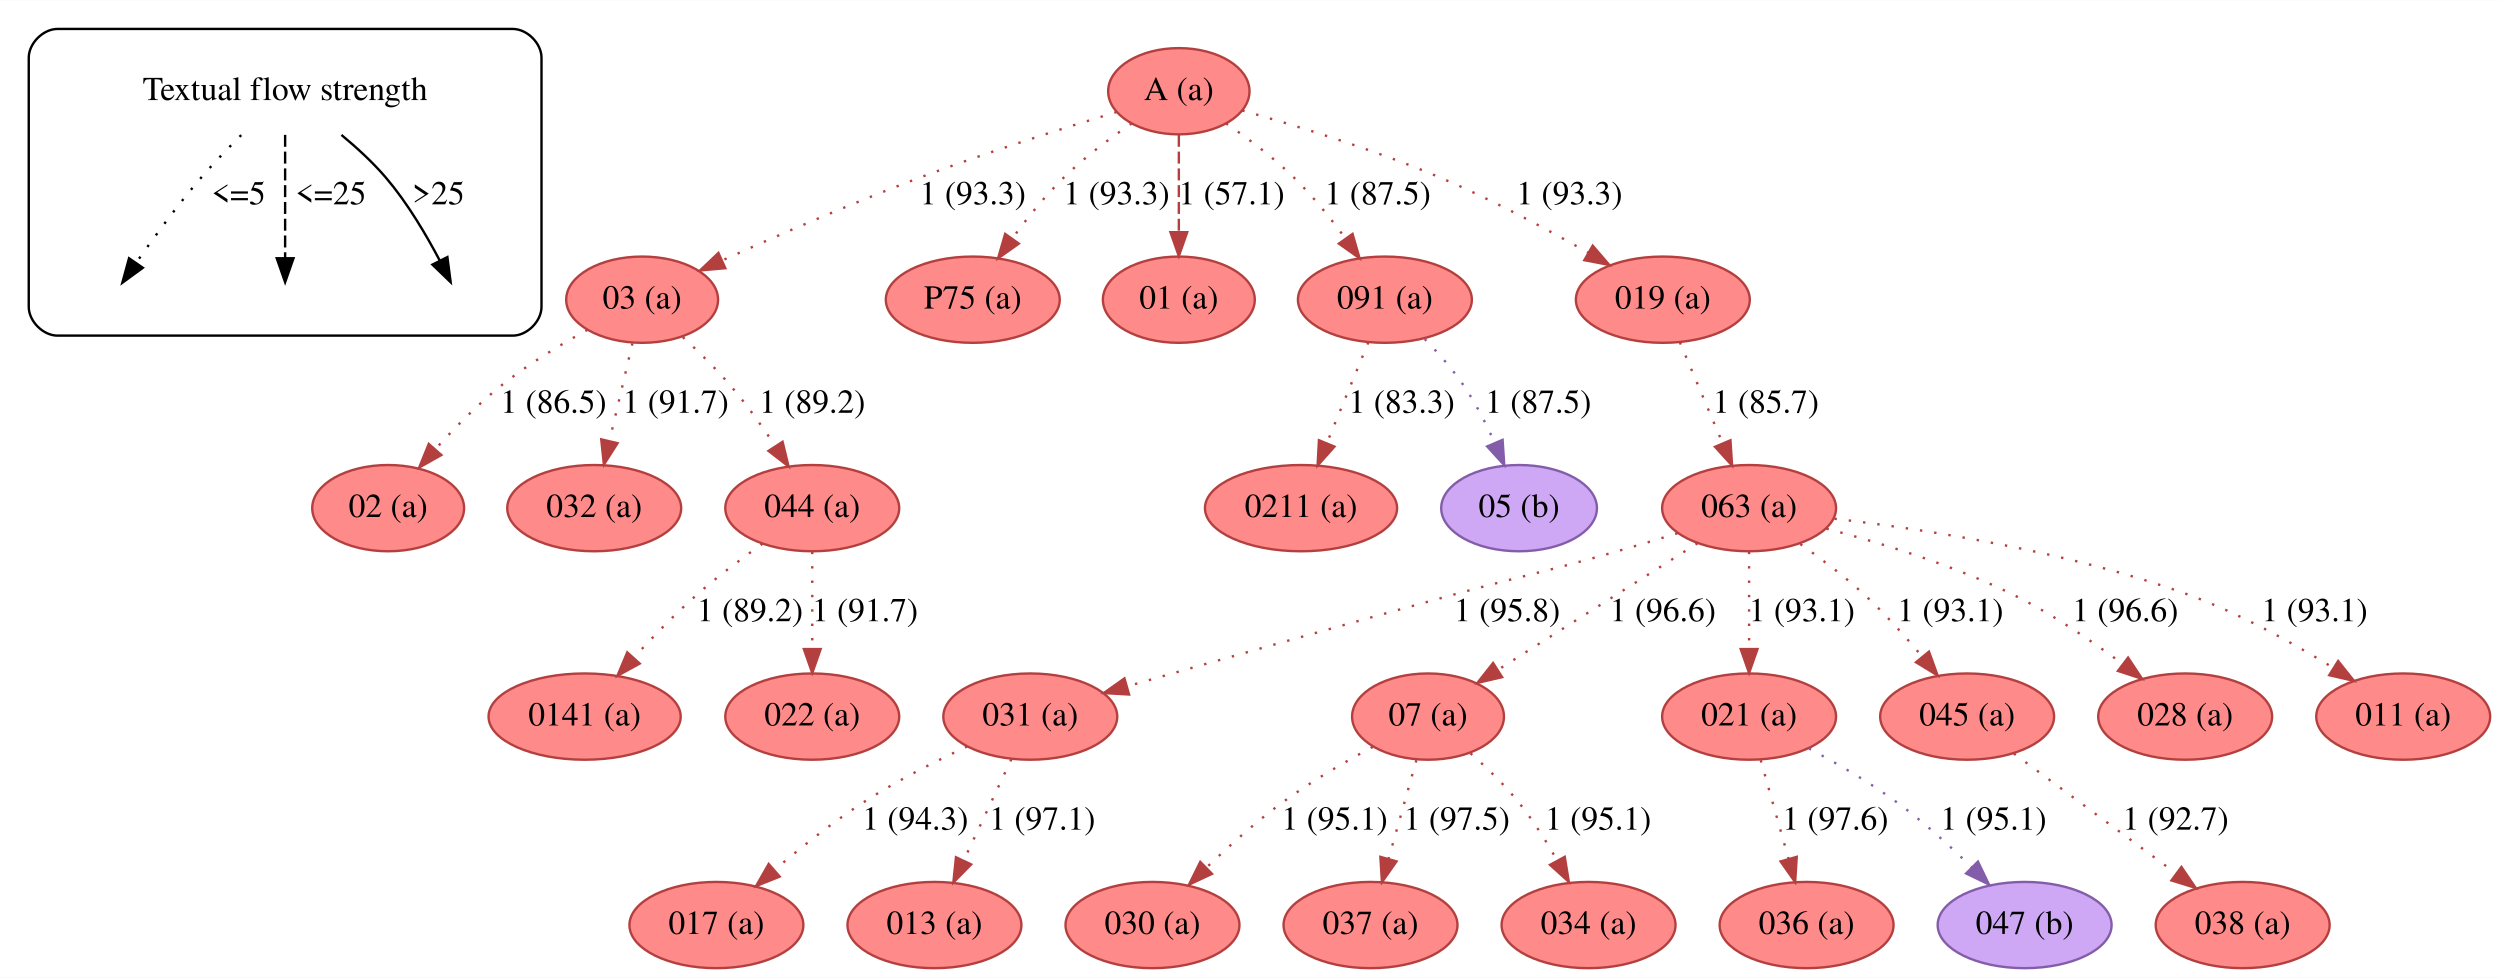
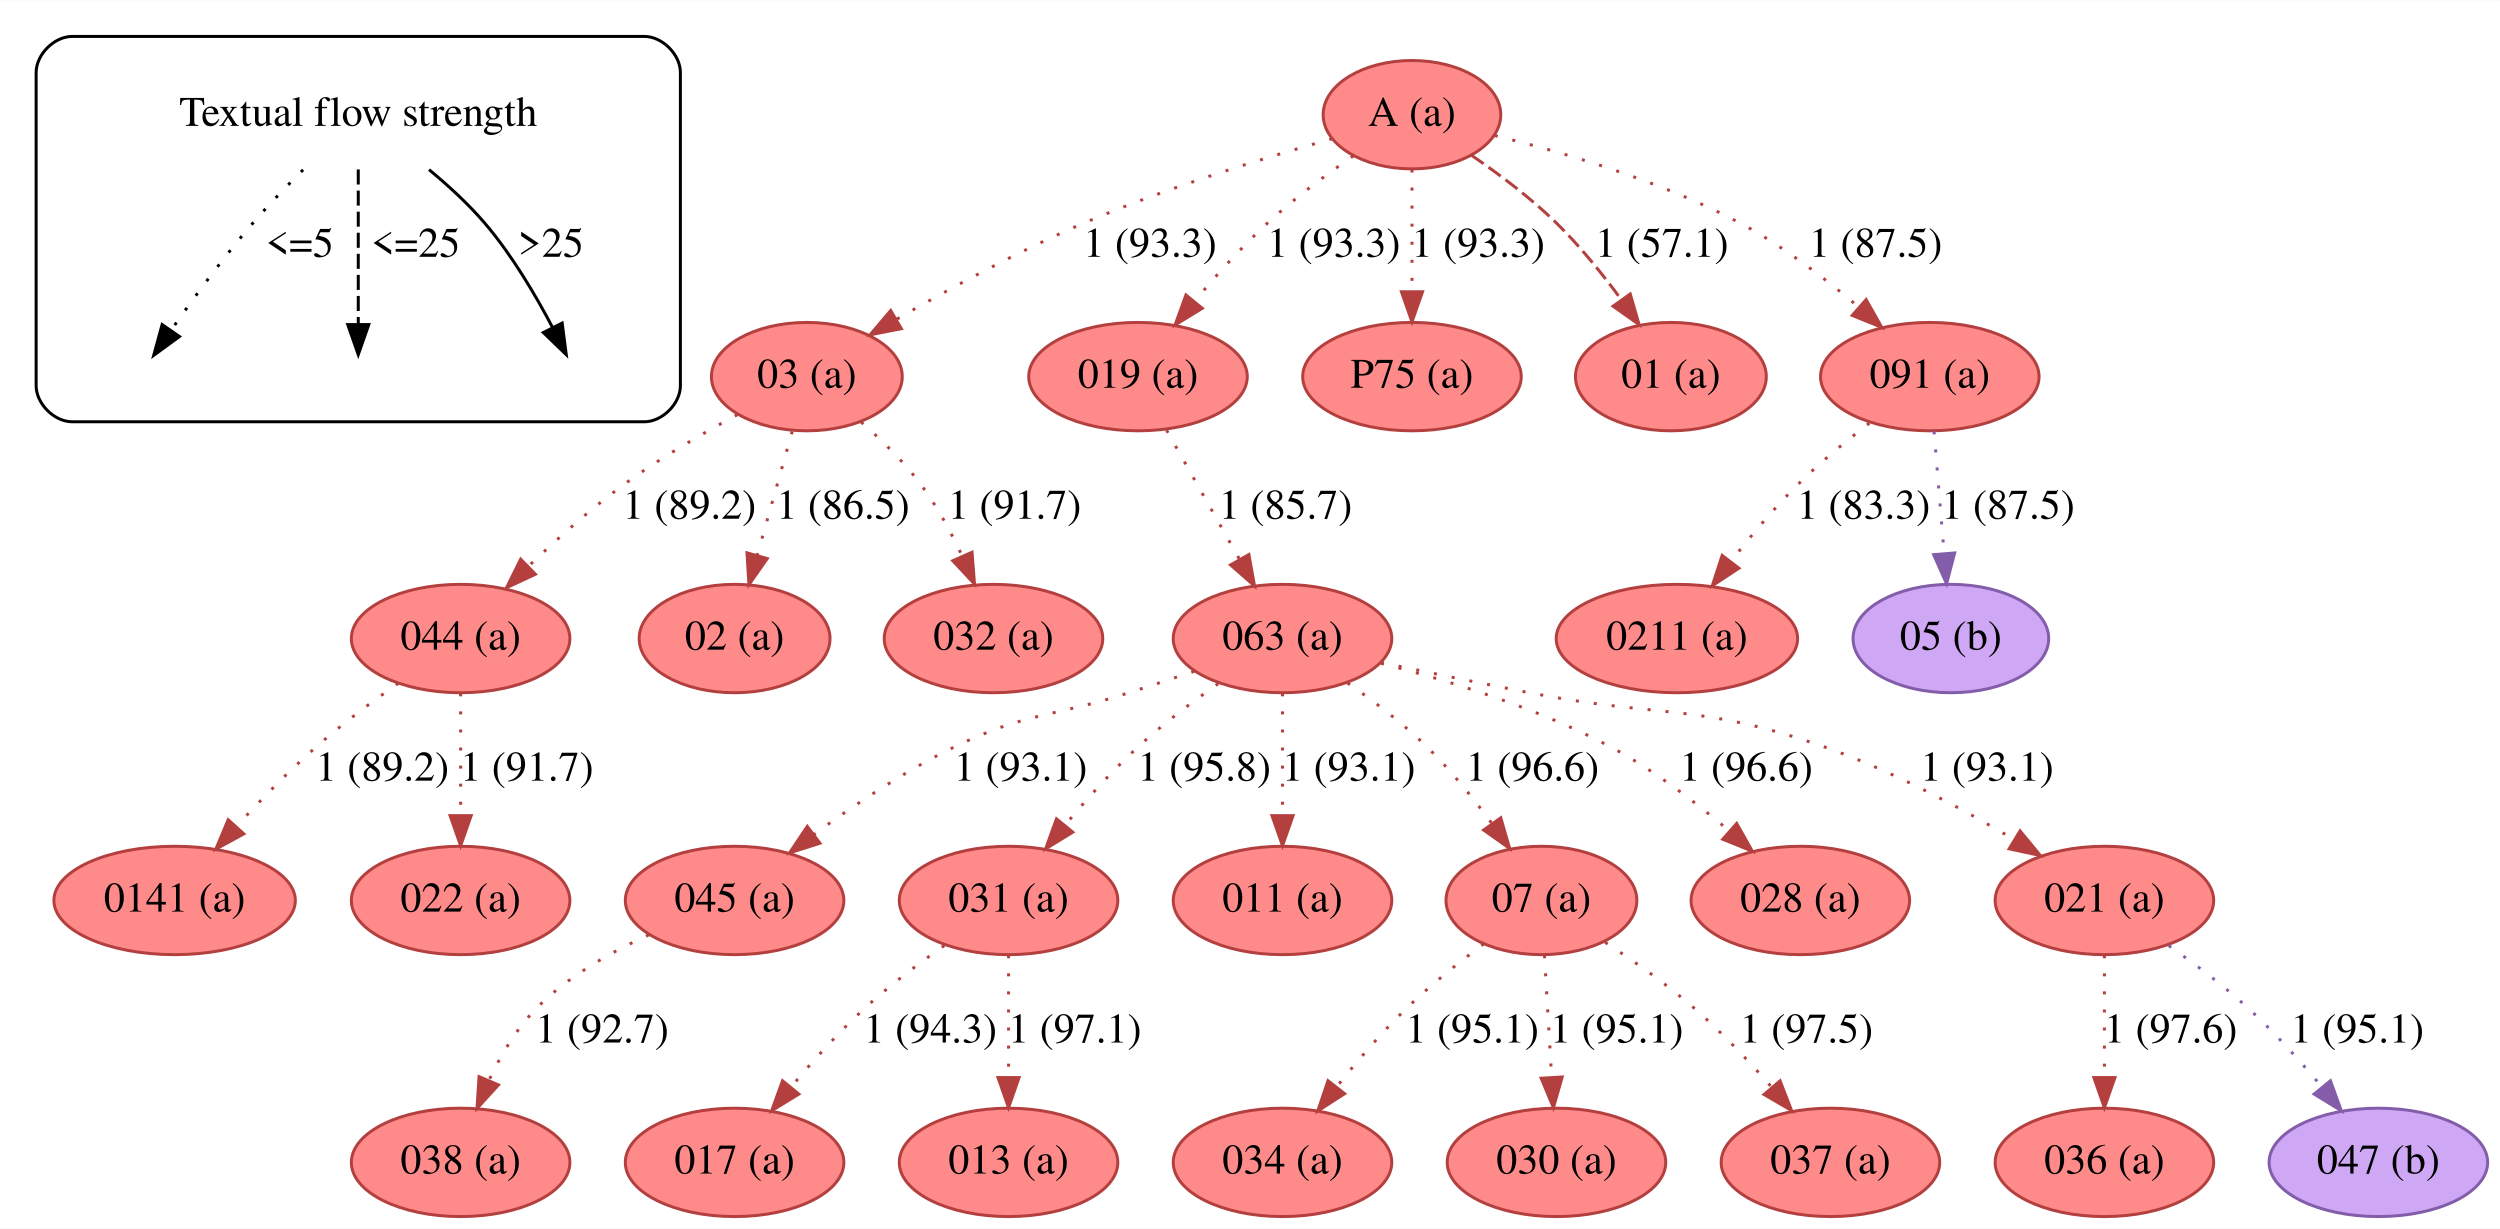
- <svg xmlns="http://www.w3.org/2000/svg" width="1043pt" height="408pt" viewBox="0.00 0.00 1043.40 408.00">
+ <svg xmlns="http://www.w3.org/2000/svg" width="830pt" height="408pt" viewBox="0.00 0.00 830.40 408.00">
  <g id="graph0" class="graph" transform="scale(1 1) rotate(0) translate(4 404)">
-     <polygon fill="white" stroke="none" points="-4,4 -4,-404 1039.4,-404 1039.4,4 -4,4" />
+     <polygon fill="white" stroke="none" points="-4,4 -4,-404 826.397,-404 826.397,4 -4,4" />
    <g id="clust1" class="cluster">
      <path fill="none" stroke="black" d="M20,-264C20,-264 210,-264 210,-264 216,-264 222,-270 222,-276 222,-276 222,-380 222,-380 222,-386 216,-392 210,-392 210,-392 20,-392 20,-392 14,-392 8,-386 8,-380 8,-380 8,-276 8,-276 8,-270 14,-264 20,-264" />
    </g>
    <g id="node1" class="node">
      <text text-anchor="middle" x="115" y="-362.3" font-family="Times,serif" font-size="14.00">Textual flow strength</text>
    </g>
    <g id="edge1" class="edge">
      <path fill="none" stroke="black" stroke-dasharray="1,5" d="M96.666,-347.686C91.132,-342.194 85.161,-335.989 80,-330 70.171,-318.593 60.072,-304.779 52.914,-294.563" />
      <polygon fill="black" stroke="black" points="55.614,-292.314 47.056,-286.068 49.851,-296.288 55.614,-292.314" />
      <text text-anchor="middle" x="95.5" y="-318.8" font-family="Times,serif" font-size="14.00">&lt;=5  </text>
    </g>
    <g id="edge2" class="edge">
      <path fill="none" stroke="black" stroke-dasharray="5,2" d="M115,-347.799C115,-332.794 115,-311.174 115,-296.409" />
      <polygon fill="black" stroke="black" points="118.5,-296.293 115,-286.293 111.5,-296.293 118.5,-296.293" />
      <text text-anchor="middle" x="134" y="-318.8" font-family="Times,serif" font-size="14.00">  &lt;=25</text>
    </g>
    <g id="edge3" class="edge">
      <path fill="none" stroke="black" d="M138.503,-347.76C144.906,-342.462 151.567,-336.344 157,-330 166.087,-319.39 174.095,-305.689 179.546,-295.313" />
      <polygon fill="black" stroke="black" points="182.722,-296.789 184.091,-286.283 176.469,-293.642 182.722,-296.789" />
      <text text-anchor="middle" x="179" y="-318.8" font-family="Times,serif" font-size="14.00">&gt;25</text>
    </g>
    <g id="node5" class="node">
+       <ellipse fill="#ff8a8a" stroke="#b43f3f" cx="465" cy="-366" rx="29.497" ry="18" />
+       <text text-anchor="middle" x="465" y="-362.3" font-family="Times,serif" font-size="14.00">A (a)</text>
+     </g>
+     <g id="node6" class="node">
      <ellipse fill="#ff8a8a" stroke="#b43f3f" cx="264" cy="-279" rx="31.695" ry="18" />
      <text text-anchor="middle" x="264" y="-275.3" font-family="Times,serif" font-size="14.00">03 (a)</text>
    </g>
-     <g id="node6" class="node">
-       <ellipse fill="#ff8a8a" stroke="#b43f3f" cx="158" cy="-192" rx="31.695" ry="18" />
-       <text text-anchor="middle" x="158" y="-188.3" font-family="Times,serif" font-size="14.00">02 (a)</text>
-     </g>
    <g id="edge4" class="edge">
-       <path fill="none" stroke="#b43f3f" stroke-dasharray="1,5" d="M241.178,-266.431C229.811,-260.19 216.15,-251.941 205,-243 195.322,-235.24 185.741,-225.52 177.78,-216.72" />
-       <polygon fill="#b43f3f" stroke="#b43f3f" points="180.201,-214.173 170.967,-208.978 174.946,-218.797 180.201,-214.173" />
-       <text text-anchor="middle" x="227" y="-231.8" font-family="Times,serif" font-size="14.00">1 (86.5)</text>
+       <path fill="none" stroke="#b43f3f" stroke-dasharray="1,5" d="M438.51,-357.999C416.121,-351.727 383.41,-341.727 356,-330 334.509,-320.806 311.396,-308.233 293.713,-297.996" />
+       <polygon fill="#b43f3f" stroke="#b43f3f" points="295.395,-294.924 284.998,-292.885 291.854,-300.963 295.395,-294.924" />
+       <text text-anchor="middle" x="378" y="-318.8" font-family="Times,serif" font-size="14.00">1 (93.3)</text>
    </g>
    <g id="node7" class="node">
-       <ellipse fill="#ff8a8a" stroke="#b43f3f" cx="244" cy="-192" rx="36.294" ry="18" />
-       <text text-anchor="middle" x="244" y="-188.3" font-family="Times,serif" font-size="14.00">032 (a)</text>
+       <ellipse fill="#ff8a8a" stroke="#b43f3f" cx="374" cy="-279" rx="36.294" ry="18" />
+       <text text-anchor="middle" x="374" y="-275.3" font-family="Times,serif" font-size="14.00">019 (a)</text>
    </g>
    <g id="edge5" class="edge">
-       <path fill="none" stroke="#b43f3f" stroke-dasharray="1,5" d="M259.953,-260.799C257.215,-249.163 253.541,-233.548 250.409,-220.237" />
-       <polygon fill="#b43f3f" stroke="#b43f3f" points="253.739,-219.108 248.041,-210.175 246.925,-220.711 253.739,-219.108" />
-       <text text-anchor="middle" x="278" y="-231.8" font-family="Times,serif" font-size="14.00">1 (91.7)</text>
+       <path fill="none" stroke="#b43f3f" stroke-dasharray="1,5" d="M445.523,-352.326C436.472,-346.06 425.792,-338.113 417,-330 408.456,-322.115 399.924,-312.619 392.74,-304.029" />
+       <polygon fill="#b43f3f" stroke="#b43f3f" points="395.344,-301.685 386.308,-296.155 389.923,-306.113 395.344,-301.685" />
+       <text text-anchor="middle" x="439" y="-318.8" font-family="Times,serif" font-size="14.00">1 (93.3)</text>
    </g>
    <g id="node8" class="node">
-       <ellipse fill="#ff8a8a" stroke="#b43f3f" cx="335" cy="-192" rx="36.294" ry="18" />
-       <text text-anchor="middle" x="335" y="-188.3" font-family="Times,serif" font-size="14.00">044 (a)</text>
+       <ellipse fill="#ff8a8a" stroke="#b43f3f" cx="465" cy="-279" rx="36.294" ry="18" />
+       <text text-anchor="middle" x="465" y="-275.3" font-family="Times,serif" font-size="14.00">P75 (a)</text>
    </g>
    <g id="edge6" class="edge">
-       <path fill="none" stroke="#b43f3f" stroke-dasharray="1,5" d="M280.965,-263.384C287.537,-257.365 294.925,-250.137 301,-243 307.596,-235.251 314.071,-226.201 319.572,-217.947" />
-       <polygon fill="#b43f3f" stroke="#b43f3f" points="322.61,-219.695 325.118,-209.402 316.738,-215.884 322.61,-219.695" />
-       <text text-anchor="middle" x="335" y="-231.8" font-family="Times,serif" font-size="14.00">1 (89.2)</text>
+       <path fill="none" stroke="#b43f3f" stroke-dasharray="1,5" d="M465,-347.799C465,-336.163 465,-320.548 465,-307.237" />
+       <polygon fill="#b43f3f" stroke="#b43f3f" points="468.5,-307.175 465,-297.175 461.5,-307.175 468.5,-307.175" />
+       <text text-anchor="middle" x="487" y="-318.8" font-family="Times,serif" font-size="14.00">1 (93.3)</text>
+     </g>
+     <g id="node9" class="node">
+       <ellipse fill="#ff8a8a" stroke="#b43f3f" cx="551" cy="-279" rx="31.695" ry="18" />
+       <text text-anchor="middle" x="551" y="-275.3" font-family="Times,serif" font-size="14.00">01 (a)</text>
+     </g>
+     <g id="edge7" class="edge">
+       <path fill="none" stroke="#b43f3f" stroke-dasharray="5,2" d="M484.7,-352.561C493.801,-346.347 504.457,-338.375 513,-330 520.825,-322.329 528.362,-312.975 534.632,-304.442" />
+       <polygon fill="#b43f3f" stroke="#b43f3f" points="537.497,-306.452 540.443,-296.275 531.794,-302.394 537.497,-306.452" />
+       <text text-anchor="middle" x="548" y="-318.8" font-family="Times,serif" font-size="14.00">1 (57.1)</text>
+     </g>
+     <g id="node10" class="node">
+       <ellipse fill="#ff8a8a" stroke="#b43f3f" cx="637" cy="-279" rx="36.294" ry="18" />
+       <text text-anchor="middle" x="637" y="-275.3" font-family="Times,serif" font-size="14.00">091 (a)</text>
+     </g>
+     <g id="edge8" class="edge">
+       <path fill="none" stroke="#b43f3f" stroke-dasharray="1,5" d="M492.52,-359.083C515.242,-353.524 547.881,-343.958 574,-330 588.072,-322.48 602.134,-311.712 613.39,-302.093" />
+       <polygon fill="#b43f3f" stroke="#b43f3f" points="615.854,-304.588 621.051,-295.355 611.231,-299.331 615.854,-304.588" />
+       <text text-anchor="middle" x="619" y="-318.8" font-family="Times,serif" font-size="14.00">1 (87.5)</text>
+     </g>
+     <g id="node11" class="node">
+       <ellipse fill="#ff8a8a" stroke="#b43f3f" cx="149" cy="-192" rx="36.294" ry="18" />
+       <text text-anchor="middle" x="149" y="-188.3" font-family="Times,serif" font-size="14.00">044 (a)</text>
+     </g>
+     <g id="edge9" class="edge">
+       <path fill="none" stroke="#b43f3f" stroke-dasharray="1,5" d="M240.931,-266.366C229.182,-260.048 214.903,-251.751 203,-243 192.062,-234.959 180.902,-224.98 171.588,-216.057" />
+       <polygon fill="#b43f3f" stroke="#b43f3f" points="173.84,-213.364 164.243,-208.875 168.946,-218.369 173.84,-213.364" />
+       <text text-anchor="middle" x="225" y="-231.8" font-family="Times,serif" font-size="14.00">1 (89.2)</text>
+     </g>
+     <g id="node12" class="node">
+       <ellipse fill="#ff8a8a" stroke="#b43f3f" cx="240" cy="-192" rx="31.695" ry="18" />
+       <text text-anchor="middle" x="240" y="-188.3" font-family="Times,serif" font-size="14.00">02 (a)</text>
+     </g>
+     <g id="edge10" class="edge">
+       <path fill="none" stroke="#b43f3f" stroke-dasharray="1,5" d="M259.143,-260.799C255.803,-248.97 251.303,-233.03 247.504,-219.578" />
+       <polygon fill="#b43f3f" stroke="#b43f3f" points="250.853,-218.558 244.768,-209.885 244.117,-220.46 250.853,-218.558" />
+       <text text-anchor="middle" x="276" y="-231.8" font-family="Times,serif" font-size="14.00">1 (86.5)</text>
+     </g>
+     <g id="node13" class="node">
+       <ellipse fill="#ff8a8a" stroke="#b43f3f" cx="326" cy="-192" rx="36.294" ry="18" />
+       <text text-anchor="middle" x="326" y="-188.3" font-family="Times,serif" font-size="14.00">032 (a)</text>
+     </g>
+     <g id="edge11" class="edge">
+       <path fill="none" stroke="#b43f3f" stroke-dasharray="1,5" d="M282.026,-263.905C288.858,-257.957 296.345,-250.643 302,-243 307.293,-235.846 311.892,-227.341 315.609,-219.392" />
+       <polygon fill="#b43f3f" stroke="#b43f3f" points="318.873,-220.664 319.692,-210.101 312.464,-217.848 318.873,-220.664" />
+       <text text-anchor="middle" x="333" y="-231.8" font-family="Times,serif" font-size="14.00">1 (91.7)</text>
+     </g>
+     <g id="node16" class="node">
+       <ellipse fill="#ff8a8a" stroke="#b43f3f" cx="422" cy="-192" rx="36.294" ry="18" />
+       <text text-anchor="middle" x="422" y="-188.3" font-family="Times,serif" font-size="14.00">063 (a)</text>
+     </g>
+     <g id="edge28" class="edge">
+       <path fill="none" stroke="#b43f3f" stroke-dasharray="1,5" d="M383.483,-261.207C390.365,-249.021 399.797,-232.318 407.605,-218.491" />
+       <polygon fill="#b43f3f" stroke="#b43f3f" points="410.83,-219.898 412.7,-209.469 404.735,-216.456 410.83,-219.898" />
+       <text text-anchor="middle" x="423" y="-231.8" font-family="Times,serif" font-size="14.00">1 (85.7)</text>
    </g>
    <g id="node31" class="node">
-       <ellipse fill="#ff8a8a" stroke="#b43f3f" cx="240" cy="-105" rx="40.094" ry="18" />
-       <text text-anchor="middle" x="240" y="-101.3" font-family="Times,serif" font-size="14.00">0141 (a)</text>
+       <ellipse fill="#ff8a8a" stroke="#b43f3f" cx="553" cy="-192" rx="40.094" ry="18" />
+       <text text-anchor="middle" x="553" y="-188.3" font-family="Times,serif" font-size="14.00">0211 (a)</text>
    </g>
    <g id="edge29" class="edge">
-       <path fill="none" stroke="#b43f3f" stroke-dasharray="1,5" d="M314.27,-177.159C305.564,-171.025 295.505,-163.508 287,-156 277.837,-147.911 268.469,-138.276 260.533,-129.632" />
-       <polygon fill="#b43f3f" stroke="#b43f3f" points="262.99,-127.129 253.694,-122.045 257.79,-131.816 262.99,-127.129" />
-       <text text-anchor="middle" x="309" y="-144.8" font-family="Times,serif" font-size="14.00">1 (89.2)</text>
+       <path fill="none" stroke="#b43f3f" stroke-dasharray="1,5" d="M616.93,-263.558C609.129,-257.562 600.326,-250.306 593,-243 585.207,-235.229 577.46,-225.991 570.888,-217.582" />
+       <polygon fill="#b43f3f" stroke="#b43f3f" points="573.597,-215.364 564.749,-209.535 568.032,-219.609 573.597,-215.364" />
+       <text text-anchor="middle" x="615" y="-231.8" font-family="Times,serif" font-size="14.00">1 (83.3)</text>
    </g>
    <g id="node32" class="node">
-       <ellipse fill="#ff8a8a" stroke="#b43f3f" cx="335" cy="-105" rx="36.294" ry="18" />
-       <text text-anchor="middle" x="335" y="-101.3" font-family="Times,serif" font-size="14.00">022 (a)</text>
+       <ellipse fill="#cea8f4" stroke="#835da9" cx="644" cy="-192" rx="32.494" ry="18" />
+       <text text-anchor="middle" x="644" y="-188.3" font-family="Times,serif" font-size="14.00">05 (b)</text>
    </g>
    <g id="edge30" class="edge">
-       <path fill="none" stroke="#b43f3f" stroke-dasharray="1,5" d="M335,-173.799C335,-162.163 335,-146.548 335,-133.237" />
-       <polygon fill="#b43f3f" stroke="#b43f3f" points="338.5,-133.175 335,-123.175 331.5,-133.175 338.5,-133.175" />
-       <text text-anchor="middle" x="357" y="-144.8" font-family="Times,serif" font-size="14.00">1 (91.7)</text>
-     </g>
-     <g id="node9" class="node">
-       <ellipse fill="#ff8a8a" stroke="#b43f3f" cx="488" cy="-366" rx="29.497" ry="18" />
-       <text text-anchor="middle" x="488" y="-362.3" font-family="Times,serif" font-size="14.00">A (a)</text>
-     </g>
-     <g id="edge7" class="edge">
-       <path fill="none" stroke="#b43f3f" stroke-dasharray="1,5" d="M462.016,-357.327C439.991,-350.645 407.668,-340.42 380,-330 351.807,-319.382 320.468,-305.762 297.478,-295.419" />
-       <polygon fill="#b43f3f" stroke="#b43f3f" points="298.724,-292.141 288.17,-291.205 295.837,-298.518 298.724,-292.141" />
-       <text text-anchor="middle" x="402" y="-318.8" font-family="Times,serif" font-size="14.00">1 (93.3)</text>
-     </g>
-     <g id="node10" class="node">
-       <ellipse fill="#ff8a8a" stroke="#b43f3f" cx="402" cy="-279" rx="36.294" ry="18" />
-       <text text-anchor="middle" x="402" y="-275.3" font-family="Times,serif" font-size="14.00">P75 (a)</text>
-     </g>
-     <g id="edge8" class="edge">
-       <path fill="none" stroke="#b43f3f" stroke-dasharray="1,5" d="M468.3,-352.561C459.199,-346.347 448.543,-338.375 440,-330 432.175,-322.329 424.638,-312.975 418.368,-304.442" />
-       <polygon fill="#b43f3f" stroke="#b43f3f" points="421.206,-302.394 412.557,-296.275 415.503,-306.452 421.206,-302.394" />
-       <text text-anchor="middle" x="462" y="-318.8" font-family="Times,serif" font-size="14.00">1 (93.3)</text>
-     </g>
-     <g id="node11" class="node">
-       <ellipse fill="#ff8a8a" stroke="#b43f3f" cx="488" cy="-279" rx="31.695" ry="18" />
-       <text text-anchor="middle" x="488" y="-275.3" font-family="Times,serif" font-size="14.00">01 (a)</text>
-     </g>
-     <g id="edge9" class="edge">
-       <path fill="none" stroke="#b43f3f" stroke-dasharray="5,2" d="M488,-347.799C488,-336.163 488,-320.548 488,-307.237" />
-       <polygon fill="#b43f3f" stroke="#b43f3f" points="491.5,-307.175 488,-297.175 484.5,-307.175 491.5,-307.175" />
-       <text text-anchor="middle" x="510" y="-318.8" font-family="Times,serif" font-size="14.00">1 (57.1)</text>
-     </g>
-     <g id="node12" class="node">
-       <ellipse fill="#ff8a8a" stroke="#b43f3f" cx="574" cy="-279" rx="36.294" ry="18" />
-       <text text-anchor="middle" x="574" y="-275.3" font-family="Times,serif" font-size="14.00">091 (a)</text>
-     </g>
-     <g id="edge10" class="edge">
-       <path fill="none" stroke="#b43f3f" stroke-dasharray="1,5" d="M507.7,-352.561C516.801,-346.347 527.457,-338.375 536,-330 543.825,-322.329 551.362,-312.975 557.632,-304.442" />
-       <polygon fill="#b43f3f" stroke="#b43f3f" points="560.497,-306.452 563.443,-296.275 554.794,-302.394 560.497,-306.452" />
-       <text text-anchor="middle" x="571" y="-318.8" font-family="Times,serif" font-size="14.00">1 (87.5)</text>
-     </g>
-     <g id="node13" class="node">
-       <ellipse fill="#ff8a8a" stroke="#b43f3f" cx="690" cy="-279" rx="36.294" ry="18" />
-       <text text-anchor="middle" x="690" y="-275.3" font-family="Times,serif" font-size="14.00">019 (a)</text>
-     </g>
-     <g id="edge11" class="edge">
-       <path fill="none" stroke="#b43f3f" stroke-dasharray="1,5" d="M514.476,-357.967C536.857,-351.676 569.564,-341.665 597,-330 618.261,-320.961 641.129,-308.703 658.868,-298.587" />
-       <polygon fill="#b43f3f" stroke="#b43f3f" points="660.731,-301.552 667.641,-293.521 657.231,-295.491 660.731,-301.552" />
-       <text text-anchor="middle" x="651" y="-318.8" font-family="Times,serif" font-size="14.00">1 (93.3)</text>
+       <path fill="none" stroke="#835da9" stroke-dasharray="1,5" d="M638.417,-260.799C639.375,-249.163 640.661,-233.548 641.757,-220.237" />
+       <polygon fill="#835da9" stroke="#835da9" points="645.253,-220.429 642.586,-210.175 638.277,-219.854 645.253,-220.429" />
+       <text text-anchor="middle" x="663" y="-231.8" font-family="Times,serif" font-size="14.00">1 (87.5)</text>
    </g>
    <g id="node14" class="node">
-       <ellipse fill="#ff8a8a" stroke="#b43f3f" cx="539" cy="-192" rx="40.094" ry="18" />
-       <text text-anchor="middle" x="539" y="-188.3" font-family="Times,serif" font-size="14.00">0211 (a)</text>
+       <ellipse fill="#ff8a8a" stroke="#b43f3f" cx="54" cy="-105" rx="40.094" ry="18" />
+       <text text-anchor="middle" x="54" y="-101.3" font-family="Times,serif" font-size="14.00">0141 (a)</text>
    </g>
    <g id="edge12" class="edge">
-       <path fill="none" stroke="#b43f3f" stroke-dasharray="1,5" d="M567.085,-261.207C562.148,-249.216 555.409,-232.851 549.771,-219.157" />
-       <polygon fill="#b43f3f" stroke="#b43f3f" points="552.944,-217.673 545.901,-209.758 546.472,-220.338 552.944,-217.673" />
-       <text text-anchor="middle" x="581" y="-231.8" font-family="Times,serif" font-size="14.00">1 (83.3)</text>
+       <path fill="none" stroke="#b43f3f" stroke-dasharray="1,5" d="M128.27,-177.159C119.564,-171.025 109.505,-163.508 101,-156 91.837,-147.911 82.469,-138.276 74.533,-129.632" />
+       <polygon fill="#b43f3f" stroke="#b43f3f" points="76.99,-127.129 67.694,-122.045 71.79,-131.816 76.99,-127.129" />
+       <text text-anchor="middle" x="123" y="-144.8" font-family="Times,serif" font-size="14.00">1 (89.2)</text>
    </g>
    <g id="node15" class="node">
-       <ellipse fill="#cea8f4" stroke="#835da9" cx="630" cy="-192" rx="32.494" ry="18" />
-       <text text-anchor="middle" x="630" y="-188.3" font-family="Times,serif" font-size="14.00">05 (b)</text>
+       <ellipse fill="#ff8a8a" stroke="#b43f3f" cx="149" cy="-105" rx="36.294" ry="18" />
+       <text text-anchor="middle" x="149" y="-101.3" font-family="Times,serif" font-size="14.00">022 (a)</text>
    </g>
    <g id="edge13" class="edge">
-       <path fill="none" stroke="#835da9" stroke-dasharray="1,5" d="M590.624,-262.562C596.272,-256.778 602.329,-249.923 607,-243 611.939,-235.68 616.31,-227.128 619.879,-219.188" />
-       <polygon fill="#835da9" stroke="#835da9" points="623.123,-220.503 623.819,-209.931 616.682,-217.762 623.123,-220.503" />
-       <text text-anchor="middle" x="638" y="-231.8" font-family="Times,serif" font-size="14.00">1 (87.5)</text>
-     </g>
-     <g id="node16" class="node">
-       <ellipse fill="#ff8a8a" stroke="#b43f3f" cx="726" cy="-192" rx="36.294" ry="18" />
-       <text text-anchor="middle" x="726" y="-188.3" font-family="Times,serif" font-size="14.00">063 (a)</text>
+       <path fill="none" stroke="#b43f3f" stroke-dasharray="1,5" d="M149,-173.799C149,-162.163 149,-146.548 149,-133.237" />
+       <polygon fill="#b43f3f" stroke="#b43f3f" points="152.5,-133.175 149,-123.175 145.5,-133.175 152.5,-133.175" />
+       <text text-anchor="middle" x="171" y="-144.8" font-family="Times,serif" font-size="14.00">1 (91.7)</text>
+     </g>
+     <g id="node17" class="node">
+       <ellipse fill="#ff8a8a" stroke="#b43f3f" cx="240" cy="-105" rx="36.294" ry="18" />
+       <text text-anchor="middle" x="240" y="-101.3" font-family="Times,serif" font-size="14.00">045 (a)</text>
+     </g>
+     <g id="edge14" class="edge">
+       <path fill="none" stroke="#b43f3f" stroke-dasharray="1,5" d="M392.638,-181.097C385.562,-178.742 378.019,-176.259 371,-174 345.307,-165.732 337.295,-167.758 313,-156 296.667,-148.095 279.864,-136.84 266.502,-127.009" />
+       <polygon fill="#b43f3f" stroke="#b43f3f" points="268.353,-124.021 258.258,-120.804 264.143,-129.614 268.353,-124.021" />
+       <text text-anchor="middle" x="335" y="-144.8" font-family="Times,serif" font-size="14.00">1 (93.1)</text>
+     </g>
+     <g id="node18" class="node">
+       <ellipse fill="#ff8a8a" stroke="#b43f3f" cx="331" cy="-105" rx="36.294" ry="18" />
+       <text text-anchor="middle" x="331" y="-101.3" font-family="Times,serif" font-size="14.00">031 (a)</text>
+     </g>
+     <g id="edge15" class="edge">
+       <path fill="none" stroke="#b43f3f" stroke-dasharray="1,5" d="M400.628,-177.006C392.008,-170.963 382.186,-163.554 374,-156 365.456,-148.115 356.924,-138.619 349.74,-130.029" />
+       <polygon fill="#b43f3f" stroke="#b43f3f" points="352.344,-127.685 343.308,-122.155 346.923,-132.113 352.344,-127.685" />
+       <text text-anchor="middle" x="396" y="-144.8" font-family="Times,serif" font-size="14.00">1 (95.8)</text>
+     </g>
+     <g id="node19" class="node">
+       <ellipse fill="#ff8a8a" stroke="#b43f3f" cx="422" cy="-105" rx="36.294" ry="18" />
+       <text text-anchor="middle" x="422" y="-101.3" font-family="Times,serif" font-size="14.00">011 (a)</text>
+     </g>
+     <g id="edge16" class="edge">
+       <path fill="none" stroke="#b43f3f" stroke-dasharray="1,5" d="M422,-173.799C422,-162.163 422,-146.548 422,-133.237" />
+       <polygon fill="#b43f3f" stroke="#b43f3f" points="425.5,-133.175 422,-123.175 418.5,-133.175 425.5,-133.175" />
+       <text text-anchor="middle" x="444" y="-144.8" font-family="Times,serif" font-size="14.00">1 (93.1)</text>
+     </g>
+     <g id="node20" class="node">
+       <ellipse fill="#ff8a8a" stroke="#b43f3f" cx="508" cy="-105" rx="31.695" ry="18" />
+       <text text-anchor="middle" x="508" y="-101.3" font-family="Times,serif" font-size="14.00">07 (a)</text>
+     </g>
+     <g id="edge17" class="edge">
+       <path fill="none" stroke="#b43f3f" stroke-dasharray="1,5" d="M443.604,-177.25C452.26,-171.245 462.046,-163.798 470,-156 477.825,-148.329 485.362,-138.975 491.632,-130.442" />
+       <polygon fill="#b43f3f" stroke="#b43f3f" points="494.497,-132.452 497.443,-122.275 488.794,-128.394 494.497,-132.452" />
+       <text text-anchor="middle" x="505" y="-144.8" font-family="Times,serif" font-size="14.00">1 (96.6)</text>
+     </g>
+     <g id="node21" class="node">
+       <ellipse fill="#ff8a8a" stroke="#b43f3f" cx="594" cy="-105" rx="36.294" ry="18" />
+       <text text-anchor="middle" x="594" y="-101.3" font-family="Times,serif" font-size="14.00">028 (a)</text>
+     </g>
+     <g id="edge18" class="edge">
+       <path fill="none" stroke="#b43f3f" stroke-dasharray="1,5" d="M454.708,-183.786C477.025,-178.088 506.81,-168.927 531,-156 545.072,-148.48 559.134,-137.712 570.39,-128.093" />
+       <polygon fill="#b43f3f" stroke="#b43f3f" points="572.854,-130.588 578.051,-121.355 568.231,-125.331 572.854,-130.588" />
+       <text text-anchor="middle" x="576" y="-144.8" font-family="Times,serif" font-size="14.00">1 (96.6)</text>
+     </g>
+     <g id="node22" class="node">
+       <ellipse fill="#ff8a8a" stroke="#b43f3f" cx="695" cy="-105" rx="36.294" ry="18" />
+       <text text-anchor="middle" x="695" y="-101.3" font-family="Times,serif" font-size="14.00">021 (a)</text>
+     </g>
+     <g id="edge19" class="edge">
+       <path fill="none" stroke="#b43f3f" stroke-dasharray="1,5" d="M454.685,-184.046C469.694,-180.899 487.734,-177.18 504,-174 547.462,-165.505 560.214,-170.663 602,-156 624.095,-148.247 647.294,-135.783 664.995,-125.239" />
+       <polygon fill="#b43f3f" stroke="#b43f3f" points="666.99,-128.122 673.715,-119.935 663.353,-122.141 666.99,-128.122" />
+       <text text-anchor="middle" x="656" y="-144.8" font-family="Times,serif" font-size="14.00">1 (93.1)</text>
+     </g>
+     <g id="node23" class="node">
+       <ellipse fill="#ff8a8a" stroke="#b43f3f" cx="149" cy="-18" rx="36.294" ry="18" />
+       <text text-anchor="middle" x="149" y="-14.3" font-family="Times,serif" font-size="14.00">038 (a)</text>
+     </g>
+     <g id="edge20" class="edge">
+       <path fill="none" stroke="#b43f3f" stroke-dasharray="1,5" d="M211.473,-93.556C198.797,-87.819 184.42,-79.672 174,-69 167.47,-62.312 162.315,-53.579 158.425,-45.287" />
+       <polygon fill="#b43f3f" stroke="#b43f3f" points="161.568,-43.735 154.432,-35.903 155.127,-46.475 161.568,-43.735" />
+       <text text-anchor="middle" x="196" y="-57.8" font-family="Times,serif" font-size="14.00">1 (92.7)</text>
+     </g>
+     <g id="node24" class="node">
+       <ellipse fill="#ff8a8a" stroke="#b43f3f" cx="240" cy="-18" rx="36.294" ry="18" />
+       <text text-anchor="middle" x="240" y="-14.3" font-family="Times,serif" font-size="14.00">017 (a)</text>
+     </g>
+     <g id="edge21" class="edge">
+       <path fill="none" stroke="#b43f3f" stroke-dasharray="1,5" d="M309.628,-90.006C301.008,-83.963 291.186,-76.554 283,-69 274.456,-61.115 265.924,-51.619 258.74,-43.029" />
+       <polygon fill="#b43f3f" stroke="#b43f3f" points="261.344,-40.685 252.308,-35.154 255.923,-45.114 261.344,-40.685" />
+       <text text-anchor="middle" x="305" y="-57.8" font-family="Times,serif" font-size="14.00">1 (94.3)</text>
+     </g>
+     <g id="node25" class="node">
+       <ellipse fill="#ff8a8a" stroke="#b43f3f" cx="331" cy="-18" rx="36.294" ry="18" />
+       <text text-anchor="middle" x="331" y="-14.3" font-family="Times,serif" font-size="14.00">013 (a)</text>
+     </g>
+     <g id="edge22" class="edge">
+       <path fill="none" stroke="#b43f3f" stroke-dasharray="1,5" d="M331,-86.799C331,-75.163 331,-59.548 331,-46.237" />
+       <polygon fill="#b43f3f" stroke="#b43f3f" points="334.5,-46.175 331,-36.175 327.5,-46.175 334.5,-46.175" />
+       <text text-anchor="middle" x="353" y="-57.8" font-family="Times,serif" font-size="14.00">1 (97.1)</text>
+     </g>
+     <g id="node26" class="node">
+       <ellipse fill="#ff8a8a" stroke="#b43f3f" cx="422" cy="-18" rx="36.294" ry="18" />
+       <text text-anchor="middle" x="422" y="-14.3" font-family="Times,serif" font-size="14.00">034 (a)</text>
+     </g>
+     <g id="edge23" class="edge">
+       <path fill="none" stroke="#b43f3f" stroke-dasharray="1,5" d="M488.839,-90.58C480.544,-84.403 470.939,-76.737 463,-69 454.92,-61.126 446.866,-51.728 440.062,-43.217" />
+       <polygon fill="#b43f3f" stroke="#b43f3f" points="442.631,-40.821 433.72,-35.09 437.113,-45.127 442.631,-40.821" />
+       <text text-anchor="middle" x="485" y="-57.8" font-family="Times,serif" font-size="14.00">1 (95.1)</text>
+     </g>
+     <g id="node27" class="node">
+       <ellipse fill="#ff8a8a" stroke="#b43f3f" cx="513" cy="-18" rx="36.294" ry="18" />
+       <text text-anchor="middle" x="513" y="-14.3" font-family="Times,serif" font-size="14.00">030 (a)</text>
+     </g>
+     <g id="edge24" class="edge">
+       <path fill="none" stroke="#b43f3f" stroke-dasharray="1,5" d="M509.012,-86.799C509.696,-75.163 510.615,-59.548 511.398,-46.237" />
+       <polygon fill="#b43f3f" stroke="#b43f3f" points="514.896,-46.364 511.99,-36.175 507.908,-45.953 514.896,-46.364" />
+       <text text-anchor="middle" x="533" y="-57.8" font-family="Times,serif" font-size="14.00">1 (95.1)</text>
+     </g>
+     <g id="node28" class="node">
+       <ellipse fill="#ff8a8a" stroke="#b43f3f" cx="604" cy="-18" rx="36.294" ry="18" />
+       <text text-anchor="middle" x="604" y="-14.3" font-family="Times,serif" font-size="14.00">037 (a)</text>
+     </g>
+     <g id="edge25" class="edge">
+       <path fill="none" stroke="#b43f3f" stroke-dasharray="1,5" d="M529.17,-91.089C538.674,-84.893 549.794,-77.07 559,-69 568.01,-61.102 577.026,-51.504 584.595,-42.837" />
+       <polygon fill="#b43f3f" stroke="#b43f3f" points="587.271,-45.094 591.099,-35.215 581.945,-40.551 587.271,-45.094" />
+       <text text-anchor="middle" x="596" y="-57.8" font-family="Times,serif" font-size="14.00">1 (97.5)</text>
+     </g>
+     <g id="node29" class="node">
+       <ellipse fill="#ff8a8a" stroke="#b43f3f" cx="695" cy="-18" rx="36.294" ry="18" />
+       <text text-anchor="middle" x="695" y="-14.3" font-family="Times,serif" font-size="14.00">036 (a)</text>
+     </g>
+     <g id="edge26" class="edge">
+       <path fill="none" stroke="#b43f3f" stroke-dasharray="1,5" d="M695,-86.799C695,-75.163 695,-59.548 695,-46.237" />
+       <polygon fill="#b43f3f" stroke="#b43f3f" points="698.5,-46.175 695,-36.175 691.5,-46.175 698.5,-46.175" />
+       <text text-anchor="middle" x="717" y="-57.8" font-family="Times,serif" font-size="14.00">1 (97.6)</text>
+     </g>
+     <g id="node30" class="node">
+       <ellipse fill="#cea8f4" stroke="#835da9" cx="786" cy="-18" rx="36.294" ry="18" />
+       <text text-anchor="middle" x="786" y="-14.3" font-family="Times,serif" font-size="14.00">047 (b)</text>
    </g>
    <g id="edge27" class="edge">
-       <path fill="none" stroke="#b43f3f" stroke-dasharray="1,5" d="M697.112,-261.207C702.191,-249.216 709.122,-232.851 714.922,-219.157" />
-       <polygon fill="#b43f3f" stroke="#b43f3f" points="718.225,-220.332 718.902,-209.758 711.779,-217.602 718.225,-220.332" />
-       <text text-anchor="middle" x="733" y="-231.8" font-family="Times,serif" font-size="14.00">1 (85.7)</text>
-     </g>
-     <g id="node17" class="node">
-       <ellipse fill="#ff8a8a" stroke="#b43f3f" cx="426" cy="-105" rx="36.294" ry="18" />
-       <text text-anchor="middle" x="426" y="-101.3" font-family="Times,serif" font-size="14.00">031 (a)</text>
-     </g>
-     <g id="edge14" class="edge">
-       <path fill="none" stroke="#b43f3f" stroke-dasharray="1,5" d="M696.094,-181.512C687.973,-179.003 679.166,-176.342 671,-174 640.948,-165.382 633.155,-164.25 603,-156 556.185,-143.193 502.565,-127.968 466.724,-117.711" />
-       <polygon fill="#b43f3f" stroke="#b43f3f" points="467.231,-114.215 456.654,-114.826 465.303,-120.944 467.231,-114.215" />
-       <text text-anchor="middle" x="625" y="-144.8" font-family="Times,serif" font-size="14.00">1 (95.8)</text>
-     </g>
-     <g id="node18" class="node">
-       <ellipse fill="#ff8a8a" stroke="#b43f3f" cx="592" cy="-105" rx="31.695" ry="18" />
-       <text text-anchor="middle" x="592" y="-101.3" font-family="Times,serif" font-size="14.00">07 (a)</text>
-     </g>
-     <g id="edge15" class="edge">
-       <path fill="none" stroke="#b43f3f" stroke-dasharray="1,5" d="M704.471,-177.343C681.936,-163.049 646.408,-140.513 621.322,-124.6" />
-       <polygon fill="#b43f3f" stroke="#b43f3f" points="622.915,-121.466 612.596,-119.065 619.165,-127.377 622.915,-121.466" />
-       <text text-anchor="middle" x="690" y="-144.8" font-family="Times,serif" font-size="14.00">1 (96.6)</text>
-     </g>
-     <g id="node19" class="node">
-       <ellipse fill="#ff8a8a" stroke="#b43f3f" cx="726" cy="-105" rx="36.294" ry="18" />
-       <text text-anchor="middle" x="726" y="-101.3" font-family="Times,serif" font-size="14.00">021 (a)</text>
-     </g>
-     <g id="edge16" class="edge">
-       <path fill="none" stroke="#b43f3f" stroke-dasharray="1,5" d="M726,-173.799C726,-162.163 726,-146.548 726,-133.237" />
-       <polygon fill="#b43f3f" stroke="#b43f3f" points="729.5,-133.175 726,-123.175 722.5,-133.175 729.5,-133.175" />
-       <text text-anchor="middle" x="748" y="-144.8" font-family="Times,serif" font-size="14.00">1 (93.1)</text>
-     </g>
-     <g id="node20" class="node">
-       <ellipse fill="#ff8a8a" stroke="#b43f3f" cx="817" cy="-105" rx="36.294" ry="18" />
-       <text text-anchor="middle" x="817" y="-101.3" font-family="Times,serif" font-size="14.00">045 (a)</text>
-     </g>
-     <g id="edge17" class="edge">
-       <path fill="none" stroke="#b43f3f" stroke-dasharray="1,5" d="M747.372,-177.006C755.992,-170.963 765.814,-163.554 774,-156 782.544,-148.115 791.076,-138.619 798.26,-130.029" />
-       <polygon fill="#b43f3f" stroke="#b43f3f" points="801.077,-132.113 804.692,-122.155 795.656,-127.685 801.077,-132.113" />
-       <text text-anchor="middle" x="810" y="-144.8" font-family="Times,serif" font-size="14.00">1 (93.1)</text>
-     </g>
-     <g id="node21" class="node">
-       <ellipse fill="#ff8a8a" stroke="#b43f3f" cx="908" cy="-105" rx="36.294" ry="18" />
-       <text text-anchor="middle" x="908" y="-101.3" font-family="Times,serif" font-size="14.00">028 (a)</text>
-     </g>
-     <g id="edge18" class="edge">
-       <path fill="none" stroke="#b43f3f" stroke-dasharray="1,5" d="M758.267,-183.461C780.727,-177.566 811.009,-168.305 836,-156 852.128,-148.059 868.702,-136.801 881.877,-126.977" />
-       <polygon fill="#b43f3f" stroke="#b43f3f" points="884.176,-129.626 890.004,-120.778 879.931,-124.06 884.176,-129.626" />
-       <text text-anchor="middle" x="883" y="-144.8" font-family="Times,serif" font-size="14.00">1 (96.6)</text>
-     </g>
-     <g id="node22" class="node">
-       <ellipse fill="#ff8a8a" stroke="#b43f3f" cx="999" cy="-105" rx="36.294" ry="18" />
-       <text text-anchor="middle" x="999" y="-101.3" font-family="Times,serif" font-size="14.00">011 (a)</text>
-     </g>
-     <g id="edge19" class="edge">
-       <path fill="none" stroke="#b43f3f" stroke-dasharray="1,5" d="M761.629,-187.578C799.17,-183.197 859.588,-173.927 909,-156 930.266,-148.285 952.502,-135.977 969.552,-125.504" />
-       <polygon fill="#b43f3f" stroke="#b43f3f" points="971.844,-128.197 978.451,-119.915 968.121,-122.269 971.844,-128.197" />
-       <text text-anchor="middle" x="962" y="-144.8" font-family="Times,serif" font-size="14.00">1 (93.1)</text>
-     </g>
-     <g id="node23" class="node">
-       <ellipse fill="#ff8a8a" stroke="#b43f3f" cx="295" cy="-18" rx="36.294" ry="18" />
-       <text text-anchor="middle" x="295" y="-14.3" font-family="Times,serif" font-size="14.00">017 (a)</text>
-     </g>
-     <g id="edge20" class="edge">
-       <path fill="none" stroke="#b43f3f" stroke-dasharray="1,5" d="M399.641,-92.527C386.188,-86.251 369.796,-77.943 356,-69 343.273,-60.75 330.139,-50.278 319.334,-41.052" />
-       <polygon fill="#b43f3f" stroke="#b43f3f" points="321.411,-38.221 311.57,-34.297 316.817,-43.502 321.411,-38.221" />
-       <text text-anchor="middle" x="378" y="-57.8" font-family="Times,serif" font-size="14.00">1 (94.3)</text>
-     </g>
-     <g id="node24" class="node">
-       <ellipse fill="#ff8a8a" stroke="#b43f3f" cx="386" cy="-18" rx="36.294" ry="18" />
-       <text text-anchor="middle" x="386" y="-14.3" font-family="Times,serif" font-size="14.00">013 (a)</text>
-     </g>
-     <g id="edge21" class="edge">
-       <path fill="none" stroke="#b43f3f" stroke-dasharray="1,5" d="M418.097,-87.207C412.454,-75.216 404.753,-58.851 398.309,-45.157" />
-       <polygon fill="#b43f3f" stroke="#b43f3f" points="401.311,-43.316 393.886,-35.758 394.977,-46.297 401.311,-43.316" />
-       <text text-anchor="middle" x="431" y="-57.8" font-family="Times,serif" font-size="14.00">1 (97.1)</text>
-     </g>
-     <g id="node25" class="node">
-       <ellipse fill="#ff8a8a" stroke="#b43f3f" cx="477" cy="-18" rx="36.294" ry="18" />
-       <text text-anchor="middle" x="477" y="-14.3" font-family="Times,serif" font-size="14.00">030 (a)</text>
-     </g>
-     <g id="edge22" class="edge">
-       <path fill="none" stroke="#b43f3f" stroke-dasharray="1,5" d="M568.931,-92.366C557.182,-86.048 542.903,-77.751 531,-69 520.062,-60.959 508.902,-50.98 499.588,-42.056" />
-       <polygon fill="#b43f3f" stroke="#b43f3f" points="501.84,-39.364 492.243,-34.875 496.946,-44.369 501.84,-39.364" />
-       <text text-anchor="middle" x="553" y="-57.8" font-family="Times,serif" font-size="14.00">1 (95.1)</text>
-     </g>
-     <g id="node26" class="node">
-       <ellipse fill="#ff8a8a" stroke="#b43f3f" cx="568" cy="-18" rx="36.294" ry="18" />
-       <text text-anchor="middle" x="568" y="-14.3" font-family="Times,serif" font-size="14.00">037 (a)</text>
-     </g>
-     <g id="edge23" class="edge">
-       <path fill="none" stroke="#b43f3f" stroke-dasharray="1,5" d="M587.143,-86.799C583.803,-74.97 579.303,-59.03 575.504,-45.578" />
-       <polygon fill="#b43f3f" stroke="#b43f3f" points="578.853,-44.558 572.768,-35.885 572.117,-46.46 578.853,-44.558" />
-       <text text-anchor="middle" x="604" y="-57.8" font-family="Times,serif" font-size="14.00">1 (97.5)</text>
-     </g>
-     <g id="node27" class="node">
-       <ellipse fill="#ff8a8a" stroke="#b43f3f" cx="659" cy="-18" rx="36.294" ry="18" />
-       <text text-anchor="middle" x="659" y="-14.3" font-family="Times,serif" font-size="14.00">034 (a)</text>
-     </g>
-     <g id="edge24" class="edge">
-       <path fill="none" stroke="#b43f3f" stroke-dasharray="1,5" d="M609.723,-89.671C616.514,-83.692 624.051,-76.416 630,-69 635.867,-61.686 641.314,-53.05 645.867,-45.032" />
-       <polygon fill="#b43f3f" stroke="#b43f3f" points="649.066,-46.475 650.772,-36.019 642.918,-43.129 649.066,-46.475" />
-       <text text-anchor="middle" x="663" y="-57.8" font-family="Times,serif" font-size="14.00">1 (95.1)</text>
-     </g>
-     <g id="node28" class="node">
-       <ellipse fill="#ff8a8a" stroke="#b43f3f" cx="750" cy="-18" rx="36.294" ry="18" />
-       <text text-anchor="middle" x="750" y="-14.3" font-family="Times,serif" font-size="14.00">036 (a)</text>
-     </g>
-     <g id="edge25" class="edge">
-       <path fill="none" stroke="#b43f3f" stroke-dasharray="1,5" d="M730.857,-86.799C734.197,-74.97 738.697,-59.03 742.496,-45.578" />
-       <polygon fill="#b43f3f" stroke="#b43f3f" points="745.883,-46.46 745.232,-35.885 739.147,-44.558 745.883,-46.46" />
-       <text text-anchor="middle" x="762" y="-57.8" font-family="Times,serif" font-size="14.00">1 (97.6)</text>
-     </g>
-     <g id="node29" class="node">
-       <ellipse fill="#cea8f4" stroke="#835da9" cx="841" cy="-18" rx="36.294" ry="18" />
-       <text text-anchor="middle" x="841" y="-14.3" font-family="Times,serif" font-size="14.00">047 (b)</text>
-     </g>
-     <g id="edge26" class="edge">
-       <path fill="none" stroke="#835da9" stroke-dasharray="1,5" d="M750.99,-91.678C762.645,-85.49 776.458,-77.506 788,-69 798.82,-61.026 809.788,-51.059 818.917,-42.126" />
-       <polygon fill="#835da9" stroke="#835da9" points="821.515,-44.478 826.11,-34.931 816.565,-39.529 821.515,-44.478" />
-       <text text-anchor="middle" x="828" y="-57.8" font-family="Times,serif" font-size="14.00">1 (95.1)</text>
-     </g>
-     <g id="node30" class="node">
-       <ellipse fill="#ff8a8a" stroke="#b43f3f" cx="932" cy="-18" rx="36.294" ry="18" />
-       <text text-anchor="middle" x="932" y="-14.3" font-family="Times,serif" font-size="14.00">038 (a)</text>
-     </g>
-     <g id="edge28" class="edge">
-       <path fill="none" stroke="#b43f3f" stroke-dasharray="1,5" d="M836.508,-89.581C855.094,-75.843 883.267,-55.02 904.2,-39.548" />
-       <polygon fill="#b43f3f" stroke="#b43f3f" points="906.435,-42.248 912.396,-33.49 902.274,-36.619 906.435,-42.248" />
-       <text text-anchor="middle" x="904" y="-57.8" font-family="Times,serif" font-size="14.00">1 (92.7)</text>
+       <path fill="none" stroke="#835da9" stroke-dasharray="1,5" d="M716.372,-90.006C724.992,-83.963 734.814,-76.554 743,-69 751.544,-61.115 760.076,-51.619 767.26,-43.029" />
+       <polygon fill="#835da9" stroke="#835da9" points="770.077,-45.114 773.692,-35.154 764.656,-40.685 770.077,-45.114" />
+       <text text-anchor="middle" x="779" y="-57.8" font-family="Times,serif" font-size="14.00">1 (95.1)</text>
    </g>
  </g>
</svg>
